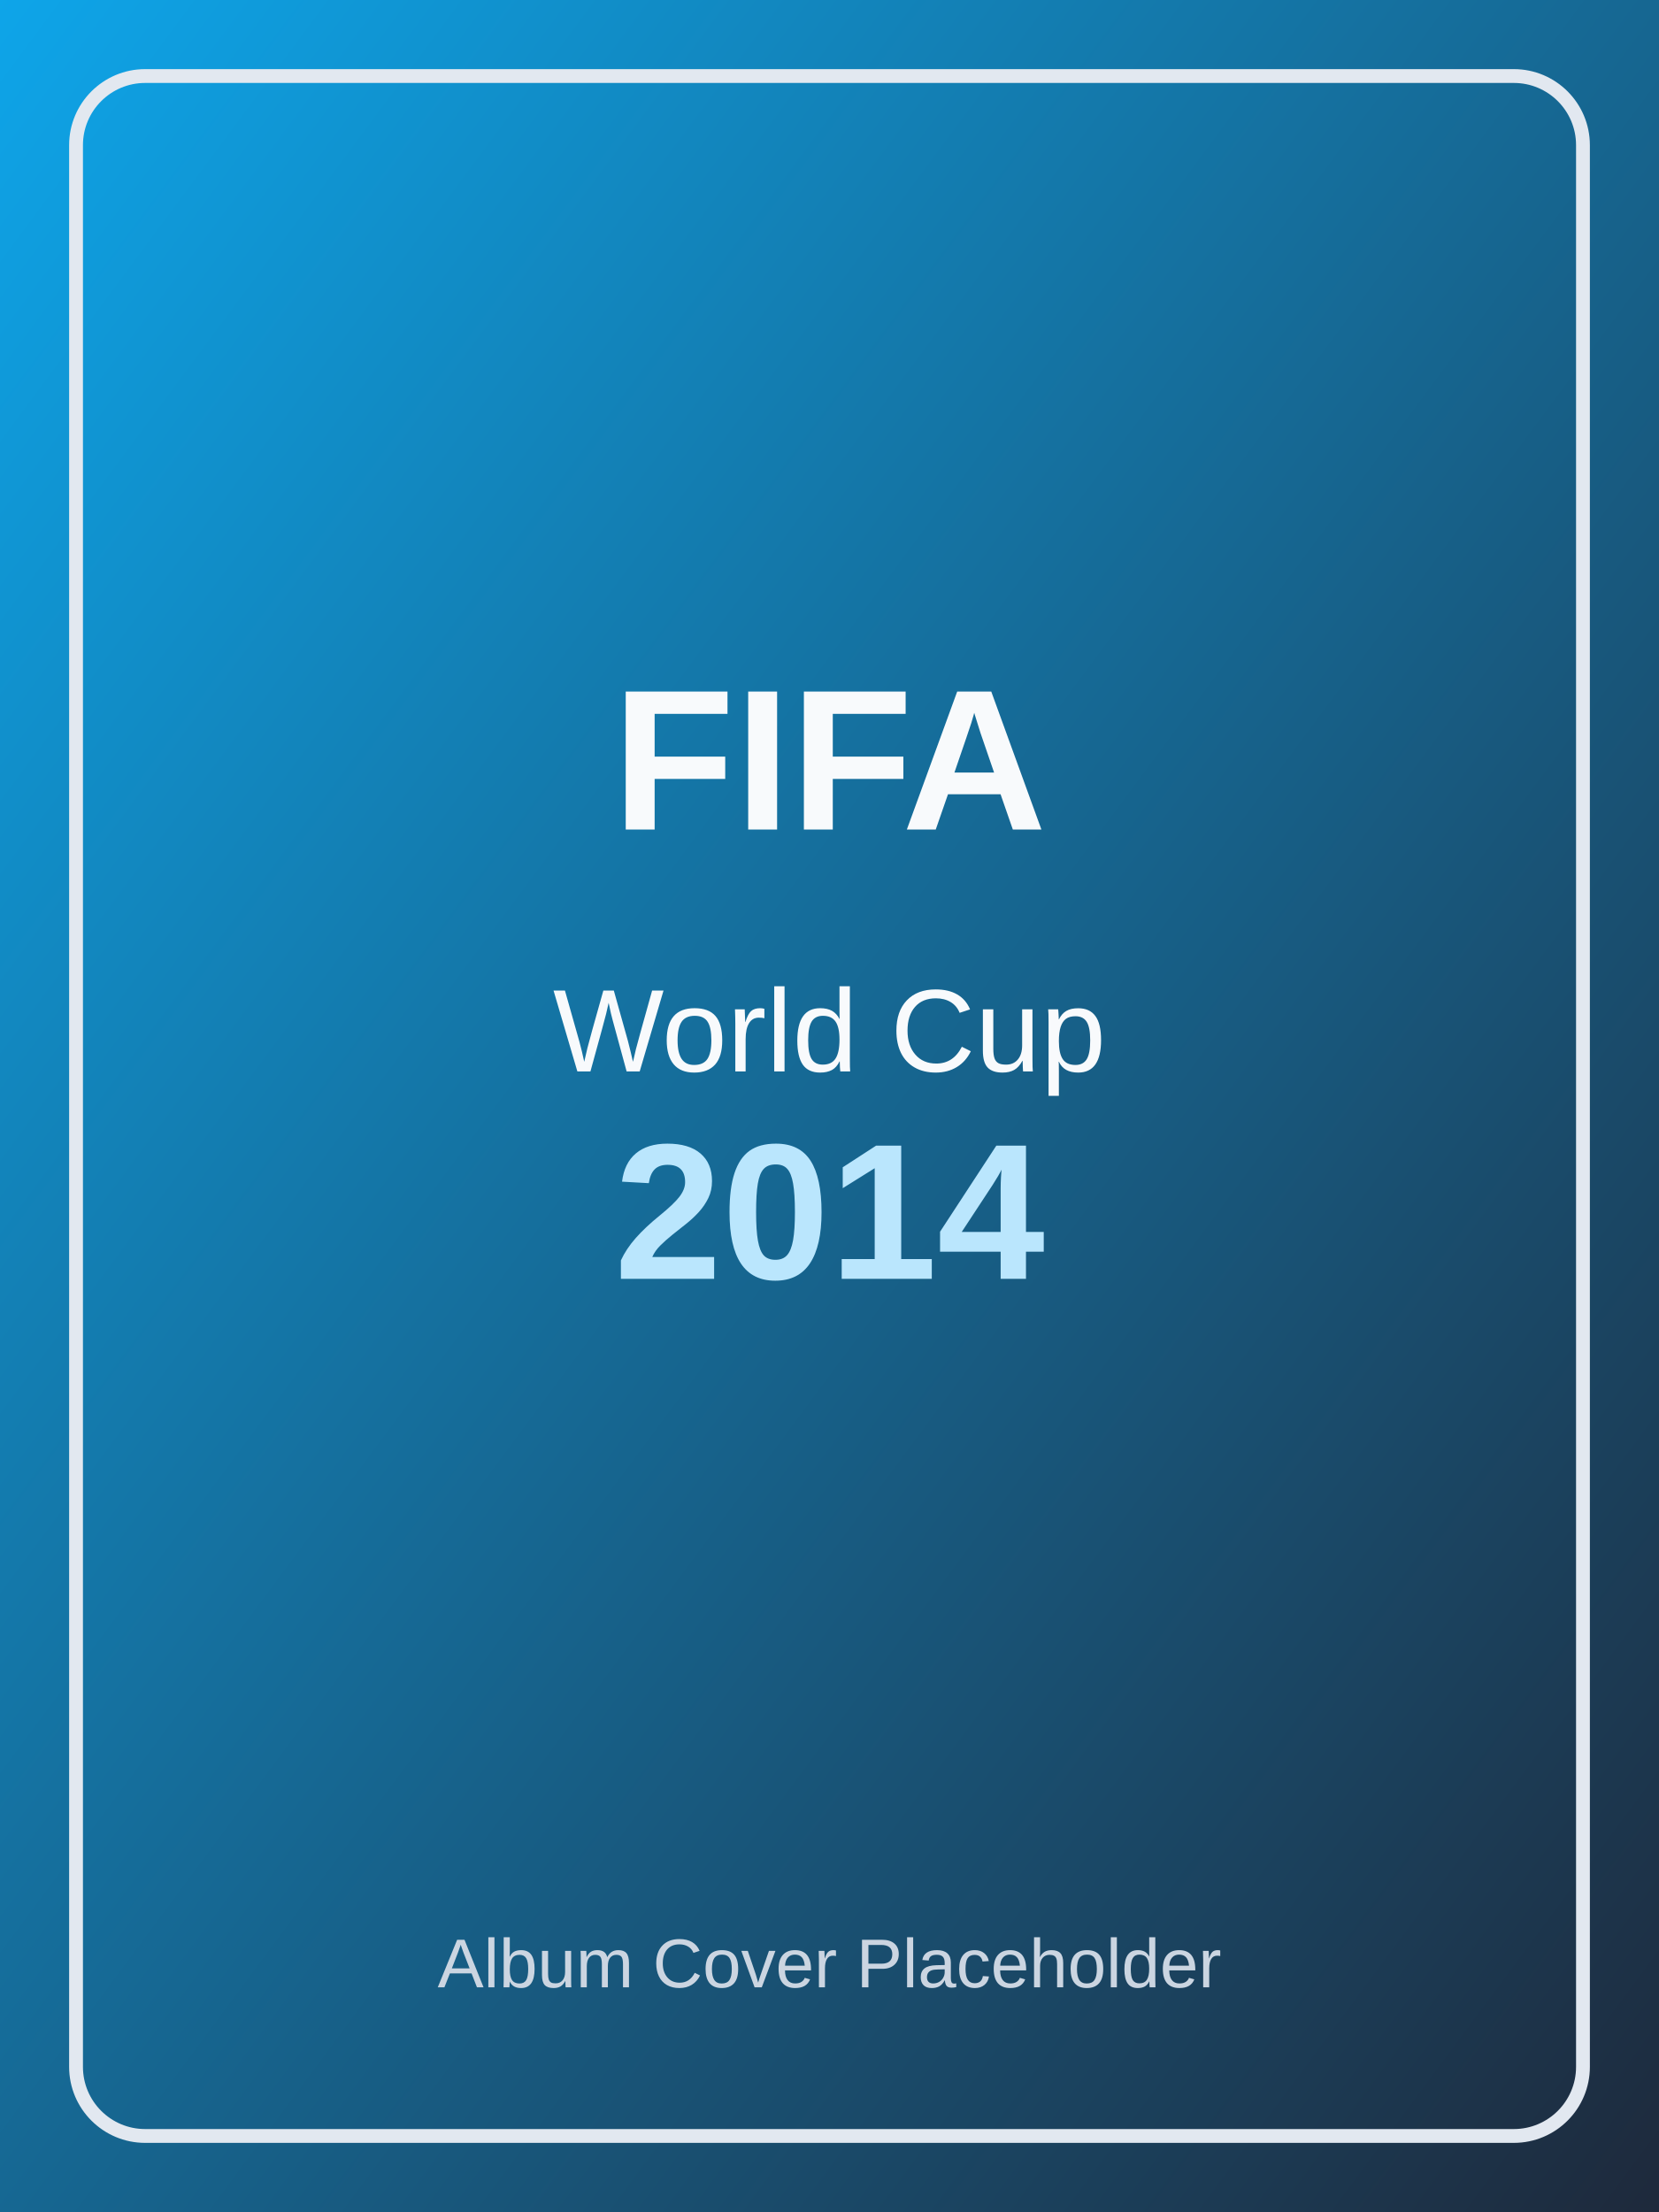
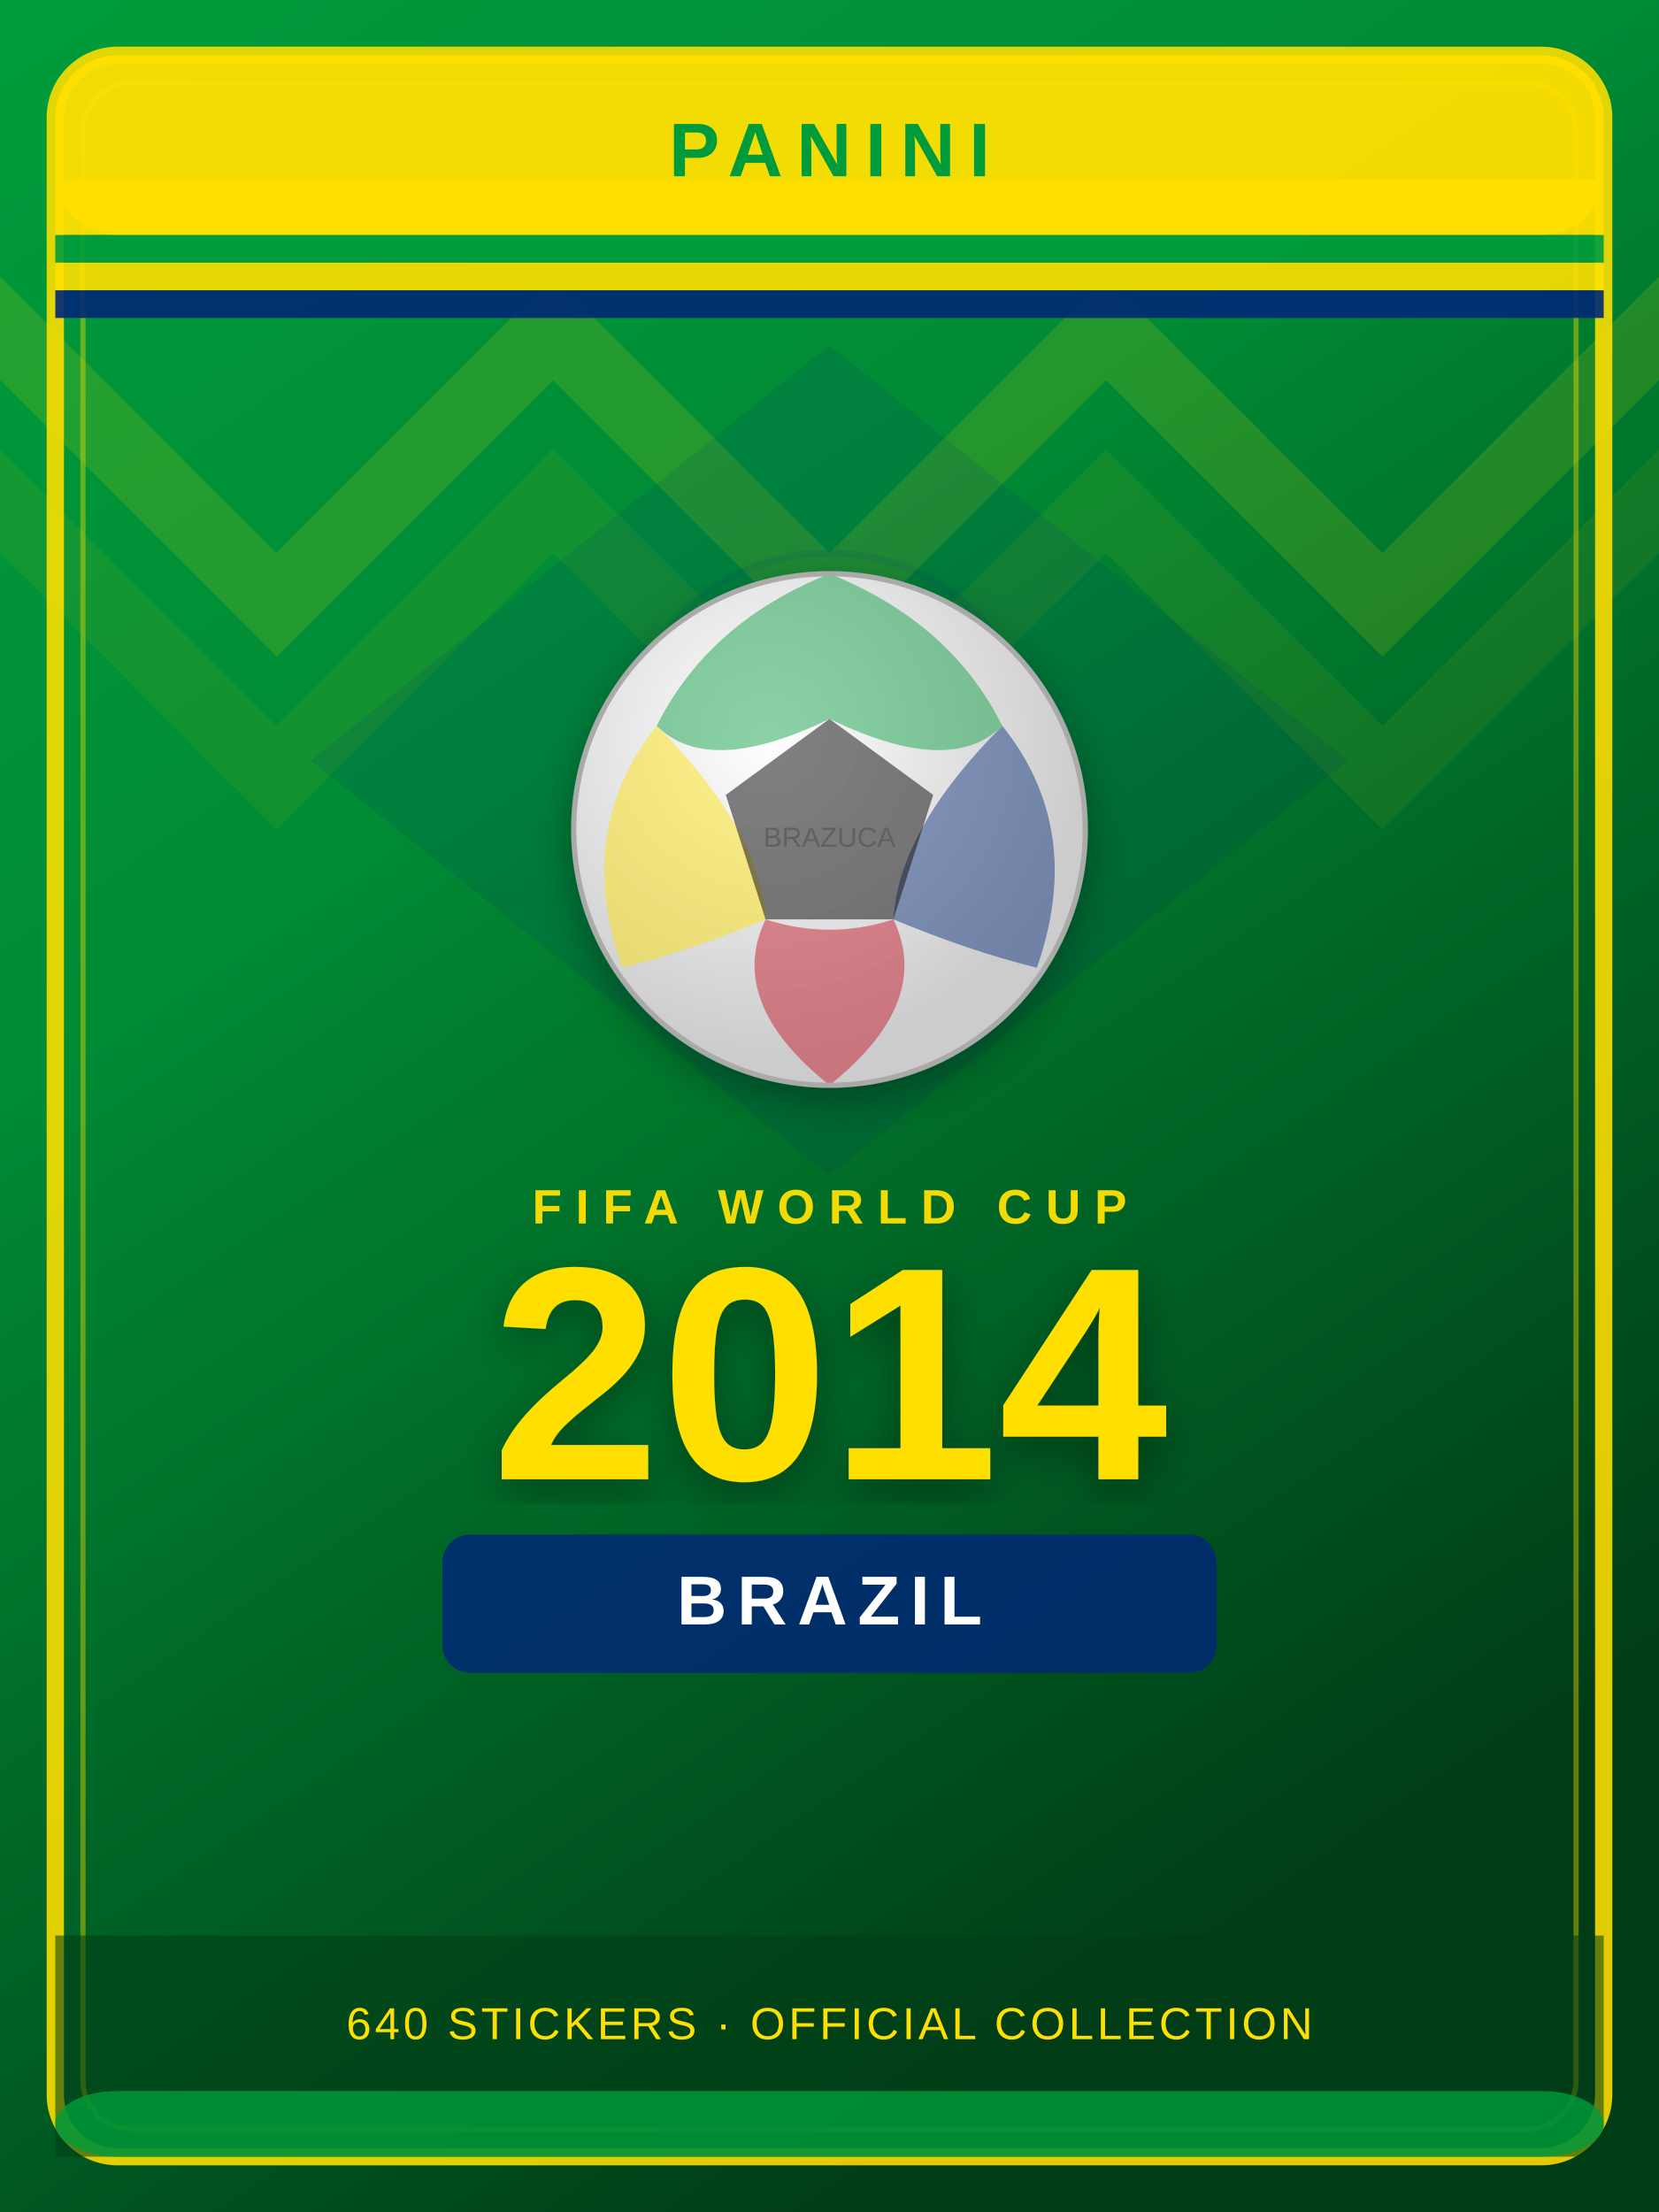
<svg xmlns="http://www.w3.org/2000/svg" width="480" height="640" viewBox="0 0 480 640">
  <defs>
-     <linearGradient id="bg" x1="0" y1="0" x2="1" y2="1">
-       <stop offset="0%" stop-color="#0ea5e9" />
-       <stop offset="100%" stop-color="#1e293b" />
+     <linearGradient id="bg14" x1="0" y1="0" x2="0.5" y2="1">
+       <stop offset="0%" stop-color="#009c3b" />
+       <stop offset="40%" stop-color="#008a34" />
+       <stop offset="100%" stop-color="#003d16" />
    </linearGradient>
+     <radialGradient id="ball14g" cx="38%" cy="32%" r="62%">
+       <stop offset="0%" stop-color="#ffffff" />
+       <stop offset="100%" stop-color="#cccccc" />
+     </radialGradient>
+     <filter id="sh14">
+       <feDropShadow dx="0" dy="4" stdDeviation="6" flood-color="#00000055" />
+     </filter>
  </defs>
-   <rect width="480" height="640" fill="url(#bg)" />
-   <rect x="22" y="22" width="436" height="596" rx="20" fill="none" stroke="#e2e8f0" stroke-width="4" />
-   <text x="240" y="240" text-anchor="middle" fill="#f8fafc" font-size="58" font-family="Arial, sans-serif" font-weight="700">FIFA</text>
-   <text x="240" y="310" text-anchor="middle" fill="#f8fafc" font-size="34" font-family="Arial, sans-serif">World Cup</text>
-   <text x="240" y="370" text-anchor="middle" fill="#bae6fd" font-size="56" font-family="Arial, sans-serif" font-weight="700">2014</text>
-   <text x="240" y="575" text-anchor="middle" fill="#cbd5e1" font-size="20" font-family="Arial, sans-serif">Album Cover Placeholder</text>
+   <rect width="480" height="640" fill="url(#bg14)" />
+   <g opacity="0.14">
+     <polygon points="0,80 80,160 160,80 240,160 320,80 400,160 480,80 480,110 400,190 320,110 240,190 160,110 80,190 0,110" fill="#ffdf00" />
+     <polygon points="0,130 80,210 160,130 240,210 320,130 400,210 480,130 480,160 400,240 320,160 240,240 160,160 80,240 0,160" fill="#ffdf00" opacity="0.5" />
+   </g>
+   <polygon points="240,100 390,220 240,340 90,220" fill="#002776" opacity="0.12" />
+   <circle cx="240" cy="220" r="60" fill="none" stroke="#002776" stroke-width="2" opacity="0.1" />
+   <rect x="16" y="16" width="448" height="608" rx="18" fill="none" stroke="#ffdf00" stroke-width="5" opacity="0.88" />
+   <rect x="24" y="24" width="432" height="592" rx="14" fill="none" stroke="#ffdf00" stroke-width="1.5" opacity="0.4" />
+   <rect x="16" y="16" width="448" height="52" rx="18" fill="#ffdf00" opacity="0.95" />
+   <rect x="16" y="52" width="448" height="16" fill="#ffdf00" opacity="0.95" />
+   <text x="240" y="51" text-anchor="middle" fill="#009c3b" font-size="22" font-family="Arial Black, Arial, sans-serif" font-weight="900" letter-spacing="4">PANINI</text>
+   <rect x="16" y="68" width="448" height="8" fill="#009c3b" opacity="0.9" />
+   <rect x="16" y="76" width="448" height="8" fill="#ffdf00" opacity="0.9" />
+   <rect x="16" y="84" width="448" height="8" fill="#002776" opacity="0.9" />
+   <g transform="translate(240,240)" filter="url(#sh14)">
+     <circle r="74" fill="url(#ball14g)" />
+     <path d="M0,-74 Q35,-60 50,-30 Q35,-15 0,-32 Q-35,-15 -50,-30 Q-35,-60 0,-74 Z" fill="#009c3b" opacity="0.45" />
+     <path d="M50,-30 Q74,0 60,40 Q40,35 18.5,26 Q20,0 50,-30 Z" fill="#002776" opacity="0.45" />
+     <path d="M-50,-30 Q-74,0 -60,40 Q-40,35 -18.5,26 Q-20,0 -50,-30 Z" fill="#ffdf00" opacity="0.45" />
+     <path d="M18.5,26 Q30,50 0,74 Q-30,50 -18.5,26 Q0,32 18.5,26 Z" fill="#c60b1e" opacity="0.45" />
+     <polygon points="0,-32 30,-10 18.5,26 -18.5,26 -30,-10" fill="#1a1a1a" opacity="0.55" />
+     <text x="0" y="5" text-anchor="middle" fill="#555" font-size="8" font-family="Arial, sans-serif" opacity="0.65">BRAZUCA</text>
+     <circle r="74" fill="none" stroke="#aaa" stroke-width="1.5" />
+   </g>
+   <text x="240" y="354" text-anchor="middle" fill="#ffdf00" font-size="14" font-family="Arial, sans-serif" font-weight="700" letter-spacing="4" opacity="0.95">FIFA WORLD CUP</text>
+   <text x="240" y="428" text-anchor="middle" fill="#ffdf00" font-size="88" font-family="Arial Black, Arial, sans-serif" font-weight="900" filter="url(#sh14)">2014</text>
+   <rect x="128" y="444" width="224" height="40" rx="8" fill="#002776" opacity="0.85" />
+   <text x="240" y="470" text-anchor="middle" fill="#ffffff" font-size="20" font-family="Arial, sans-serif" font-weight="700" letter-spacing="3">BRAZIL</text>
+   <rect x="16" y="560" width="448" height="64" rx="0" fill="#003d16" opacity="0.55" />
+   <rect x="16" y="605" width="448" height="19" rx="18" fill="#009c3b" opacity="0.8" />
+   <text x="240" y="590" text-anchor="middle" fill="#ffdf00" font-size="13" font-family="Arial, sans-serif" letter-spacing="1">640 STICKERS · OFFICIAL COLLECTION</text>
</svg>
